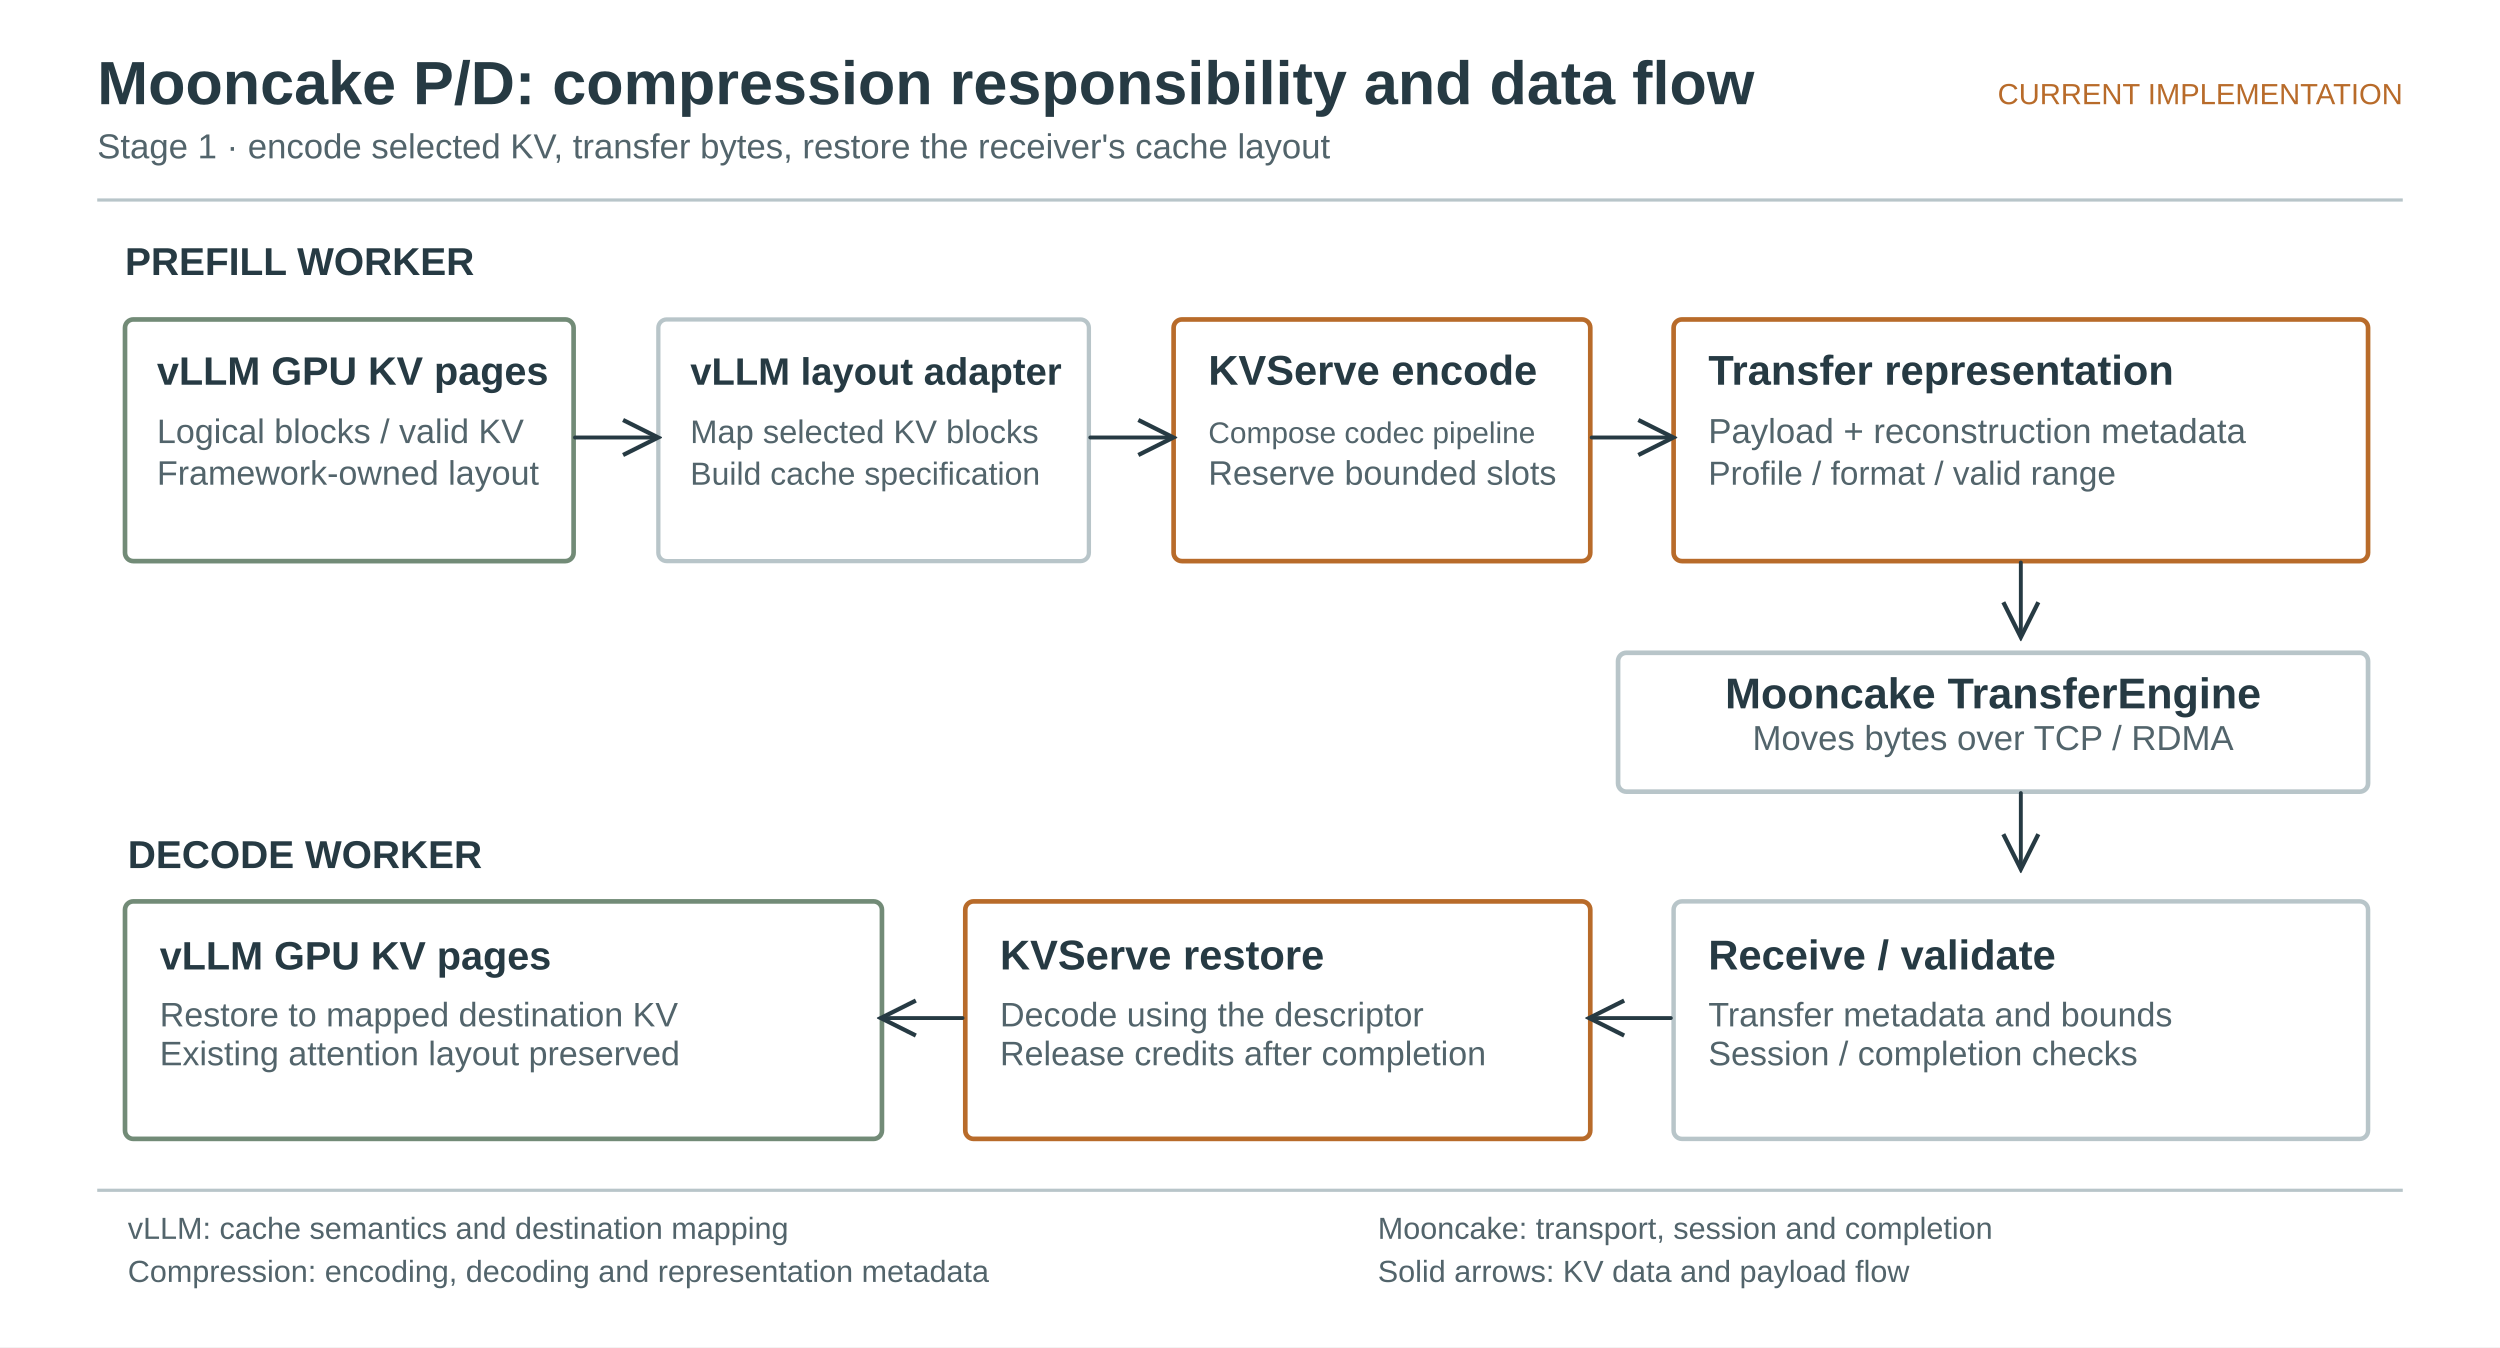
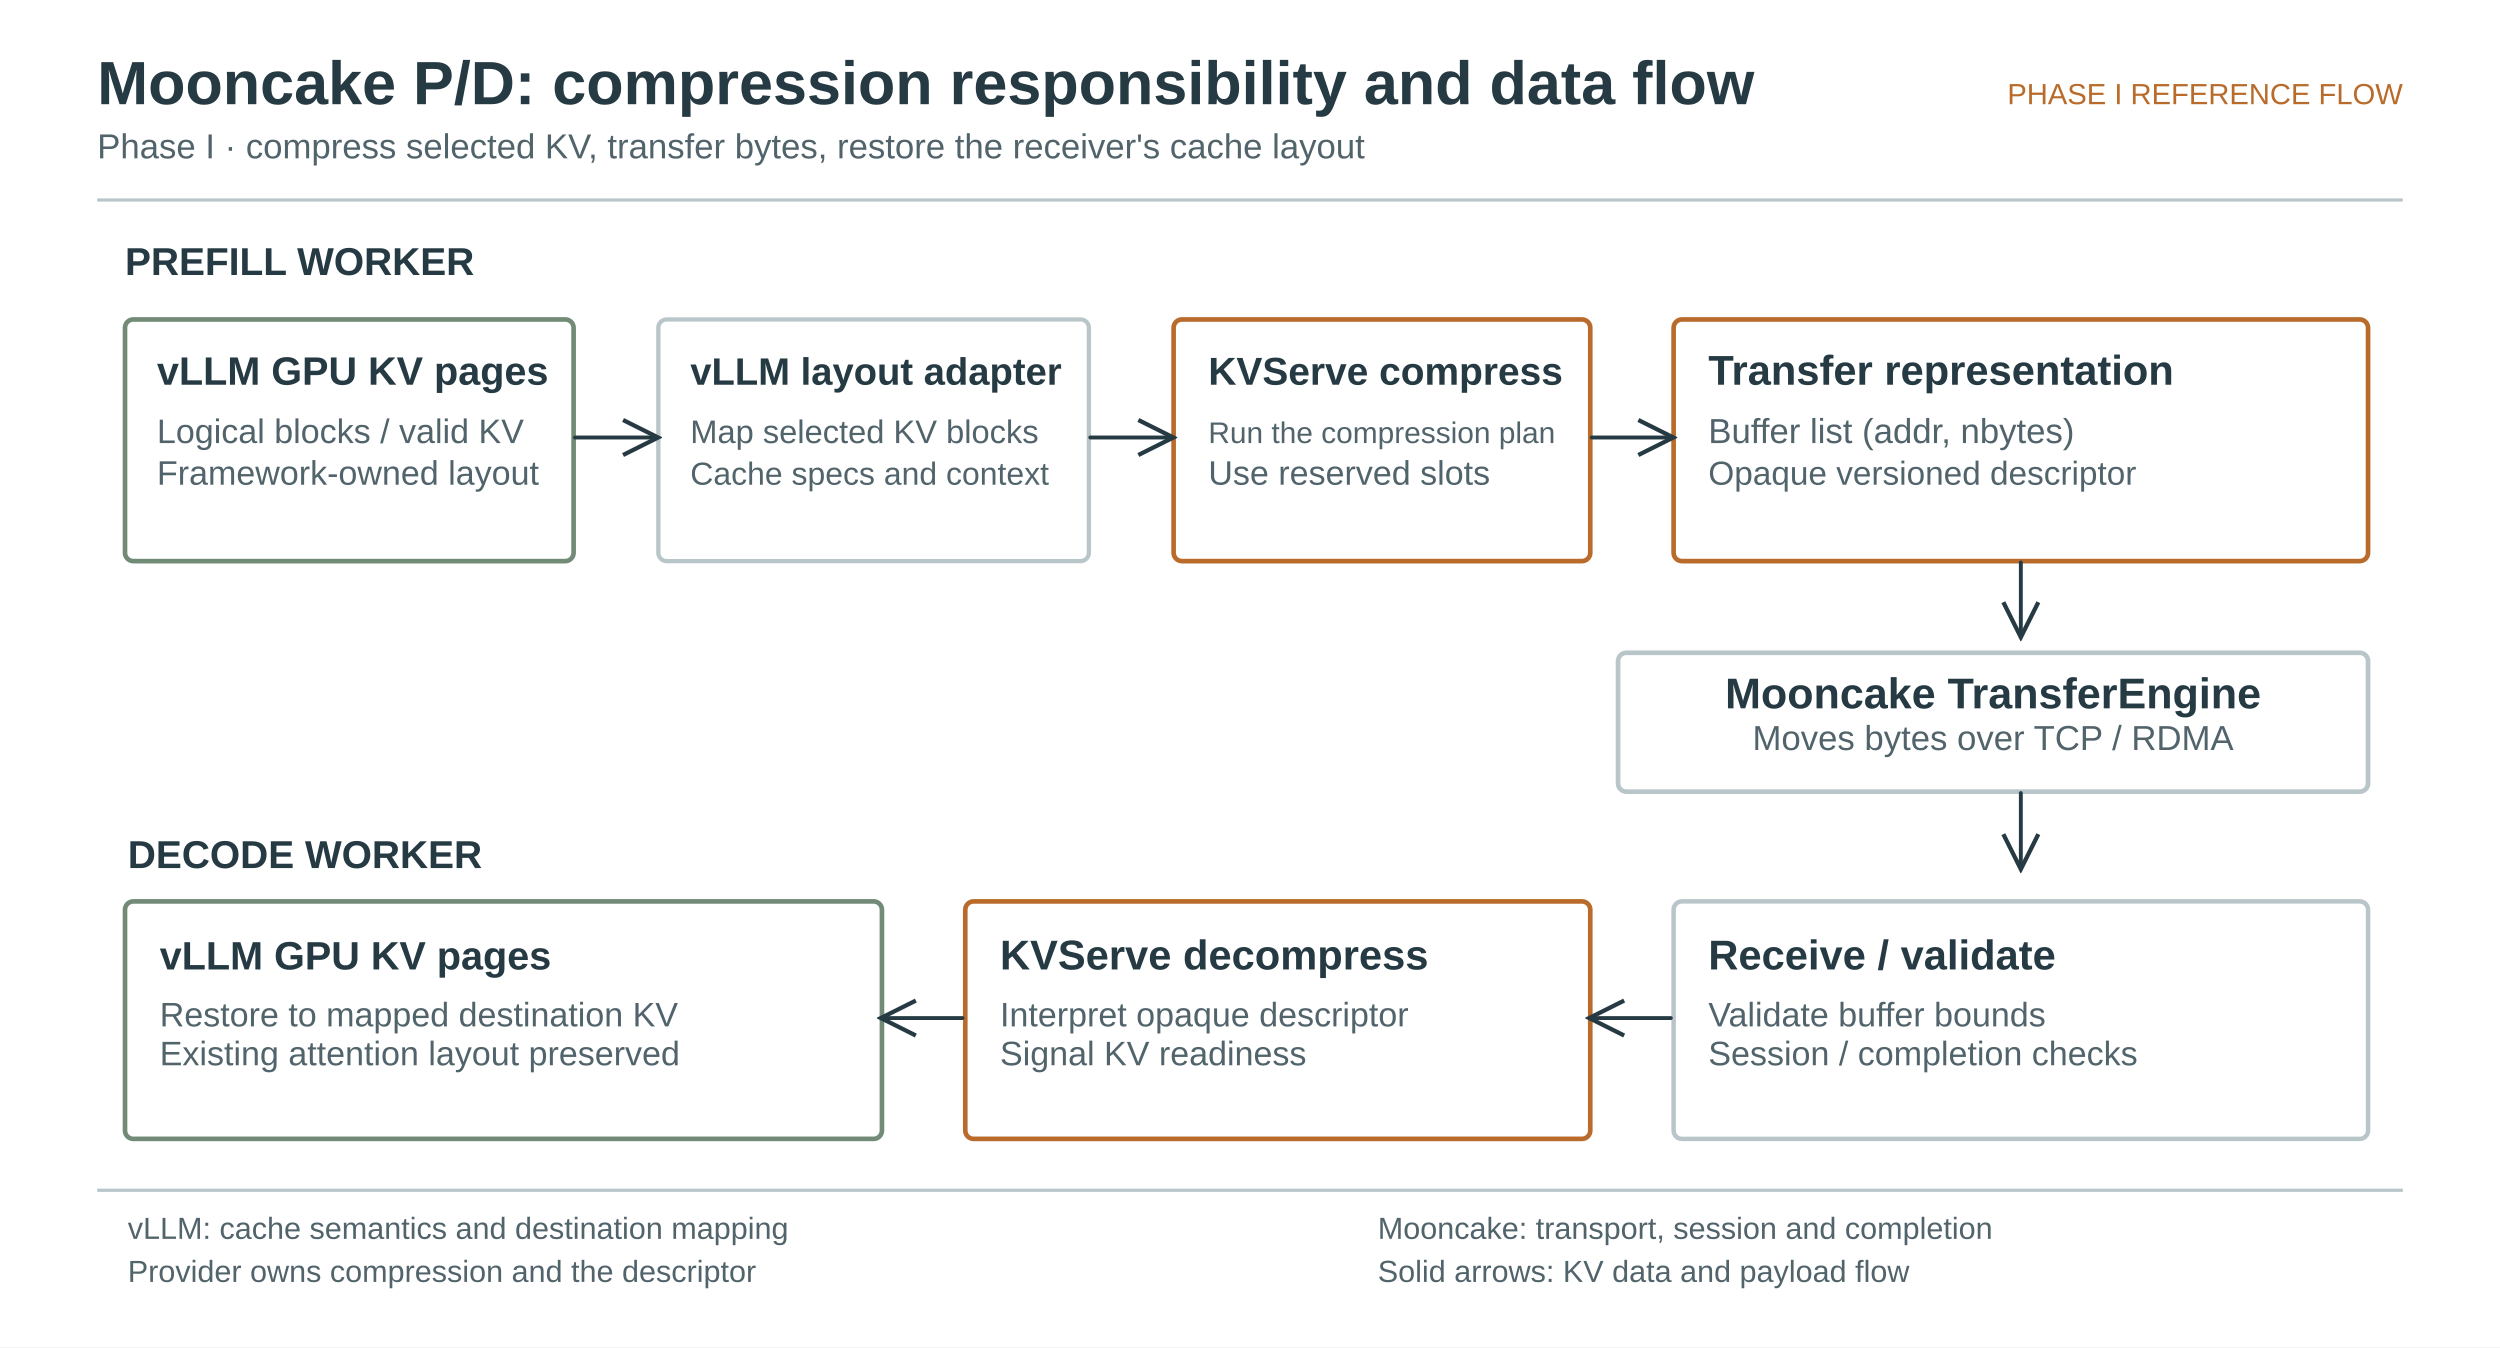
<svg xmlns="http://www.w3.org/2000/svg" width="1800" height="970" viewBox="0 0 1800 970">
  <rect width="1800" height="970" fill="#fff" />
  <defs>
    <marker id="arrow" markerWidth="11" markerHeight="11" refX="9" refY="5.5" orient="auto">
      <path d="M1 1 L10 5.5 L1 10" stroke="#263A43" stroke-width="1.1" fill="none" />
    </marker>
    <marker id="orangeArrow" markerWidth="11" markerHeight="11" refX="9" refY="5.5" orient="auto">
      <path d="M1 1 L10 5.5 L1 10" stroke="#B86B2A" stroke-width="1.1" fill="none" />
    </marker>
  </defs>
  <text x="70" y="75" font-size="44" font-family="Helvetica Neue, Arial, sans-serif" font-weight="680" fill="#263A43" text-anchor="start">Mooncake P/D: compression responsibility and data flow</text>
-   <text x="70" y="114" font-size="25" font-family="Helvetica Neue, Arial, sans-serif" font-weight="400" fill="#52646B" text-anchor="start">Stage 1 · encode selected KV, transfer bytes, restore the receiver's cache layout</text>
-   <text x="1730" y="75" font-size="21" font-family="Helvetica Neue, Arial, sans-serif" font-weight="400" fill="#B86B2A" text-anchor="end">CURRENT IMPLEMENTATION</text>
+   <text x="70" y="114" font-size="25" font-family="Helvetica Neue, Arial, sans-serif" font-weight="400" fill="#52646B" text-anchor="start">Phase I · compress selected KV, transfer bytes, restore the receiver's cache layout</text>
+   <text x="1730" y="75" font-size="21" font-family="Helvetica Neue, Arial, sans-serif" font-weight="400" fill="#B86B2A" text-anchor="end">PHASE I REFERENCE FLOW</text>
  <path d="M 70 144 L 1730 144" stroke="#B8C5C9" stroke-width="2.3" fill="none" />
  <text x="90" y="198" font-size="28" font-family="Helvetica Neue, Arial, sans-serif" font-weight="650" fill="#263A43" text-anchor="start">PREFILL WORKER</text>
  <rect x="90" y="230" width="323" height="174" rx="6" fill="#ffffff" stroke="#728B77" stroke-width="3.36" />
  <text x="113" y="277" font-size="28.5" font-family="Helvetica Neue, Arial, sans-serif" font-weight="600" fill="#263A43" text-anchor="start">vLLM GPU KV pages</text>
  <text x="113" y="319" font-size="24.5" font-family="Helvetica Neue, Arial, sans-serif" font-weight="400" fill="#52646B" text-anchor="start">Logical blocks / valid KV</text>
  <text x="113" y="349" font-size="24.5" font-family="Helvetica Neue, Arial, sans-serif" font-weight="400" fill="#52646B" text-anchor="start">Framework-owned layout</text>
  <rect x="474" y="230" width="310" height="174" rx="6" fill="#ffffff" stroke="#B8C5C9" stroke-width="3.08" />
  <text x="497" y="277" font-size="27.5" font-family="Helvetica Neue, Arial, sans-serif" font-weight="600" fill="#263A43" text-anchor="start">vLLM layout adapter</text>
  <text x="497" y="319" font-size="23.5" font-family="Helvetica Neue, Arial, sans-serif" font-weight="400" fill="#52646B" text-anchor="start">Map selected KV blocks</text>
-   <text x="497" y="349" font-size="23" font-family="Helvetica Neue, Arial, sans-serif" font-weight="400" fill="#52646B" text-anchor="start">Build cache specification</text>
+   <text x="497" y="349" font-size="23" font-family="Helvetica Neue, Arial, sans-serif" font-weight="400" fill="#52646B" text-anchor="start">Cache specs and context</text>
  <rect x="845" y="230" width="300" height="174" rx="6" fill="#ffffff" stroke="#B86B2A" stroke-width="3.36" />
-   <text x="870" y="277" font-size="30" font-family="Helvetica Neue, Arial, sans-serif" font-weight="600" fill="#263A43" text-anchor="start">KVServe encode</text>
-   <text x="870" y="319" font-size="21.5" font-family="Helvetica Neue, Arial, sans-serif" font-weight="400" fill="#52646B" text-anchor="start">Compose codec pipeline</text>
-   <text x="870" y="349" font-size="24.5" font-family="Helvetica Neue, Arial, sans-serif" font-weight="400" fill="#52646B" text-anchor="start">Reserve bounded slots</text>
+   <text x="870" y="277" font-size="28" font-family="Helvetica Neue, Arial, sans-serif" font-weight="600" fill="#263A43" text-anchor="start">KVServe compress</text>
+   <text x="870" y="319" font-size="21.5" font-family="Helvetica Neue, Arial, sans-serif" font-weight="400" fill="#52646B" text-anchor="start">Run the compression plan</text>
+   <text x="870" y="349" font-size="24.5" font-family="Helvetica Neue, Arial, sans-serif" font-weight="400" fill="#52646B" text-anchor="start">Use reserved slots</text>
  <rect x="1205" y="230" width="500" height="174" rx="6" fill="#ffffff" stroke="#B86B2A" stroke-width="3.36" />
  <text x="1230" y="277" font-size="30" font-family="Helvetica Neue, Arial, sans-serif" font-weight="600" fill="#263A43" text-anchor="start">Transfer representation</text>
-   <text x="1230" y="319" font-size="25" font-family="Helvetica Neue, Arial, sans-serif" font-weight="400" fill="#52646B" text-anchor="start">Payload + reconstruction metadata</text>
-   <text x="1230" y="349" font-size="24" font-family="Helvetica Neue, Arial, sans-serif" font-weight="400" fill="#52646B" text-anchor="start">Profile / format / valid range</text>
+   <text x="1230" y="319" font-size="25" font-family="Helvetica Neue, Arial, sans-serif" font-weight="400" fill="#52646B" text-anchor="start">Buffer list (addr, nbytes)</text>
+   <text x="1230" y="349" font-size="24" font-family="Helvetica Neue, Arial, sans-serif" font-weight="400" fill="#52646B" text-anchor="start">Opaque versioned descriptor</text>
  <polyline points="414,315 471,315" fill="none" stroke="#263A43" stroke-width="2.8" stroke-linecap="round" stroke-linejoin="round" marker-end="url(#arrow)" />
  <polyline points="785,315 842,315" fill="none" stroke="#263A43" stroke-width="2.8" stroke-linecap="round" stroke-linejoin="round" marker-end="url(#arrow)" />
  <polyline points="1146,315 1202,315" fill="none" stroke="#263A43" stroke-width="2.8" stroke-linecap="round" stroke-linejoin="round" marker-end="url(#arrow)" />
  <polyline points="1455,405 1455,456" fill="none" stroke="#263A43" stroke-width="2.8" stroke-linecap="round" stroke-linejoin="round" marker-end="url(#arrow)" />
  <rect x="1165" y="470" width="540" height="100" rx="6" fill="#ffffff" stroke="#B8C5C9" stroke-width="3.36" />
  <text x="1435" y="510" font-size="31" font-family="Helvetica Neue, Arial, sans-serif" font-weight="600" fill="#263A43" text-anchor="middle">Mooncake TransferEngine</text>
  <text x="1435" y="540" font-size="25" font-family="Helvetica Neue, Arial, sans-serif" font-weight="400" fill="#52646B" text-anchor="middle">Moves bytes over TCP / RDMA</text>
  <polyline points="1455,571 1455,623" fill="none" stroke="#263A43" stroke-width="2.8" stroke-linecap="round" stroke-linejoin="round" marker-end="url(#arrow)" />
  <text x="92" y="625" font-size="28" font-family="Helvetica Neue, Arial, sans-serif" font-weight="650" fill="#263A43" text-anchor="start">DECODE WORKER</text>
  <rect x="1205" y="649" width="500" height="171" rx="6" fill="#ffffff" stroke="#B8C5C9" stroke-width="3.23" />
  <text x="1230" y="698" font-size="30" font-family="Helvetica Neue, Arial, sans-serif" font-weight="600" fill="#263A43" text-anchor="start">Receive / validate</text>
-   <text x="1230" y="739" font-size="24.5" font-family="Helvetica Neue, Arial, sans-serif" font-weight="400" fill="#52646B" text-anchor="start">Transfer metadata and bounds</text>
+   <text x="1230" y="739" font-size="24.5" font-family="Helvetica Neue, Arial, sans-serif" font-weight="400" fill="#52646B" text-anchor="start">Validate buffer bounds</text>
  <text x="1230" y="767" font-size="24.5" font-family="Helvetica Neue, Arial, sans-serif" font-weight="400" fill="#52646B" text-anchor="start">Session / completion checks</text>
  <rect x="695" y="649" width="450" height="171" rx="6" fill="#ffffff" stroke="#B86B2A" stroke-width="3.36" />
-   <text x="720" y="698" font-size="30" font-family="Helvetica Neue, Arial, sans-serif" font-weight="600" fill="#263A43" text-anchor="start">KVServe restore</text>
-   <text x="720" y="739" font-size="24.5" font-family="Helvetica Neue, Arial, sans-serif" font-weight="400" fill="#52646B" text-anchor="start">Decode using the descriptor</text>
-   <text x="720" y="767" font-size="24.5" font-family="Helvetica Neue, Arial, sans-serif" font-weight="400" fill="#52646B" text-anchor="start">Release credits after completion</text>
+   <text x="720" y="698" font-size="30" font-family="Helvetica Neue, Arial, sans-serif" font-weight="600" fill="#263A43" text-anchor="start">KVServe decompress</text>
+   <text x="720" y="739" font-size="24.5" font-family="Helvetica Neue, Arial, sans-serif" font-weight="400" fill="#52646B" text-anchor="start">Interpret opaque descriptor</text>
+   <text x="720" y="767" font-size="24.5" font-family="Helvetica Neue, Arial, sans-serif" font-weight="400" fill="#52646B" text-anchor="start">Signal KV readiness</text>
  <rect x="90" y="649" width="545" height="171" rx="6" fill="#ffffff" stroke="#728B77" stroke-width="3.36" />
  <text x="115" y="698" font-size="28.5" font-family="Helvetica Neue, Arial, sans-serif" font-weight="600" fill="#263A43" text-anchor="start">vLLM GPU KV pages</text>
  <text x="115" y="739" font-size="24.5" font-family="Helvetica Neue, Arial, sans-serif" font-weight="400" fill="#52646B" text-anchor="start">Restore to mapped destination KV</text>
  <text x="115" y="767" font-size="24.5" font-family="Helvetica Neue, Arial, sans-serif" font-weight="400" fill="#52646B" text-anchor="start">Existing attention layout preserved</text>
  <polyline points="1203,733 1147,733" fill="none" stroke="#263A43" stroke-width="2.8" stroke-linecap="round" stroke-linejoin="round" marker-end="url(#arrow)" />
  <polyline points="693,733 637,733" fill="none" stroke="#263A43" stroke-width="2.8" stroke-linecap="round" stroke-linejoin="round" marker-end="url(#arrow)" />
  <path d="M 70 857 L 1730 857" stroke="#B8C5C9" stroke-width="2.3" fill="none" />
  <text x="92" y="892" font-size="22" font-family="Helvetica Neue, Arial, sans-serif" font-weight="400" fill="#52646B" text-anchor="start">vLLM: cache semantics and destination mapping</text>
-   <text x="92" y="923" font-size="22" font-family="Helvetica Neue, Arial, sans-serif" font-weight="400" fill="#52646B" text-anchor="start">Compression: encoding, decoding and representation metadata</text>
+   <text x="92" y="923" font-size="22" font-family="Helvetica Neue, Arial, sans-serif" font-weight="400" fill="#52646B" text-anchor="start">Provider owns compression and the descriptor</text>
  <text x="992" y="892" font-size="22" font-family="Helvetica Neue, Arial, sans-serif" font-weight="400" fill="#52646B" text-anchor="start">Mooncake: transport, session and completion</text>
  <text x="992" y="923" font-size="22" font-family="Helvetica Neue, Arial, sans-serif" font-weight="400" fill="#52646B" text-anchor="start">Solid arrows: KV data and payload flow</text>
</svg>
